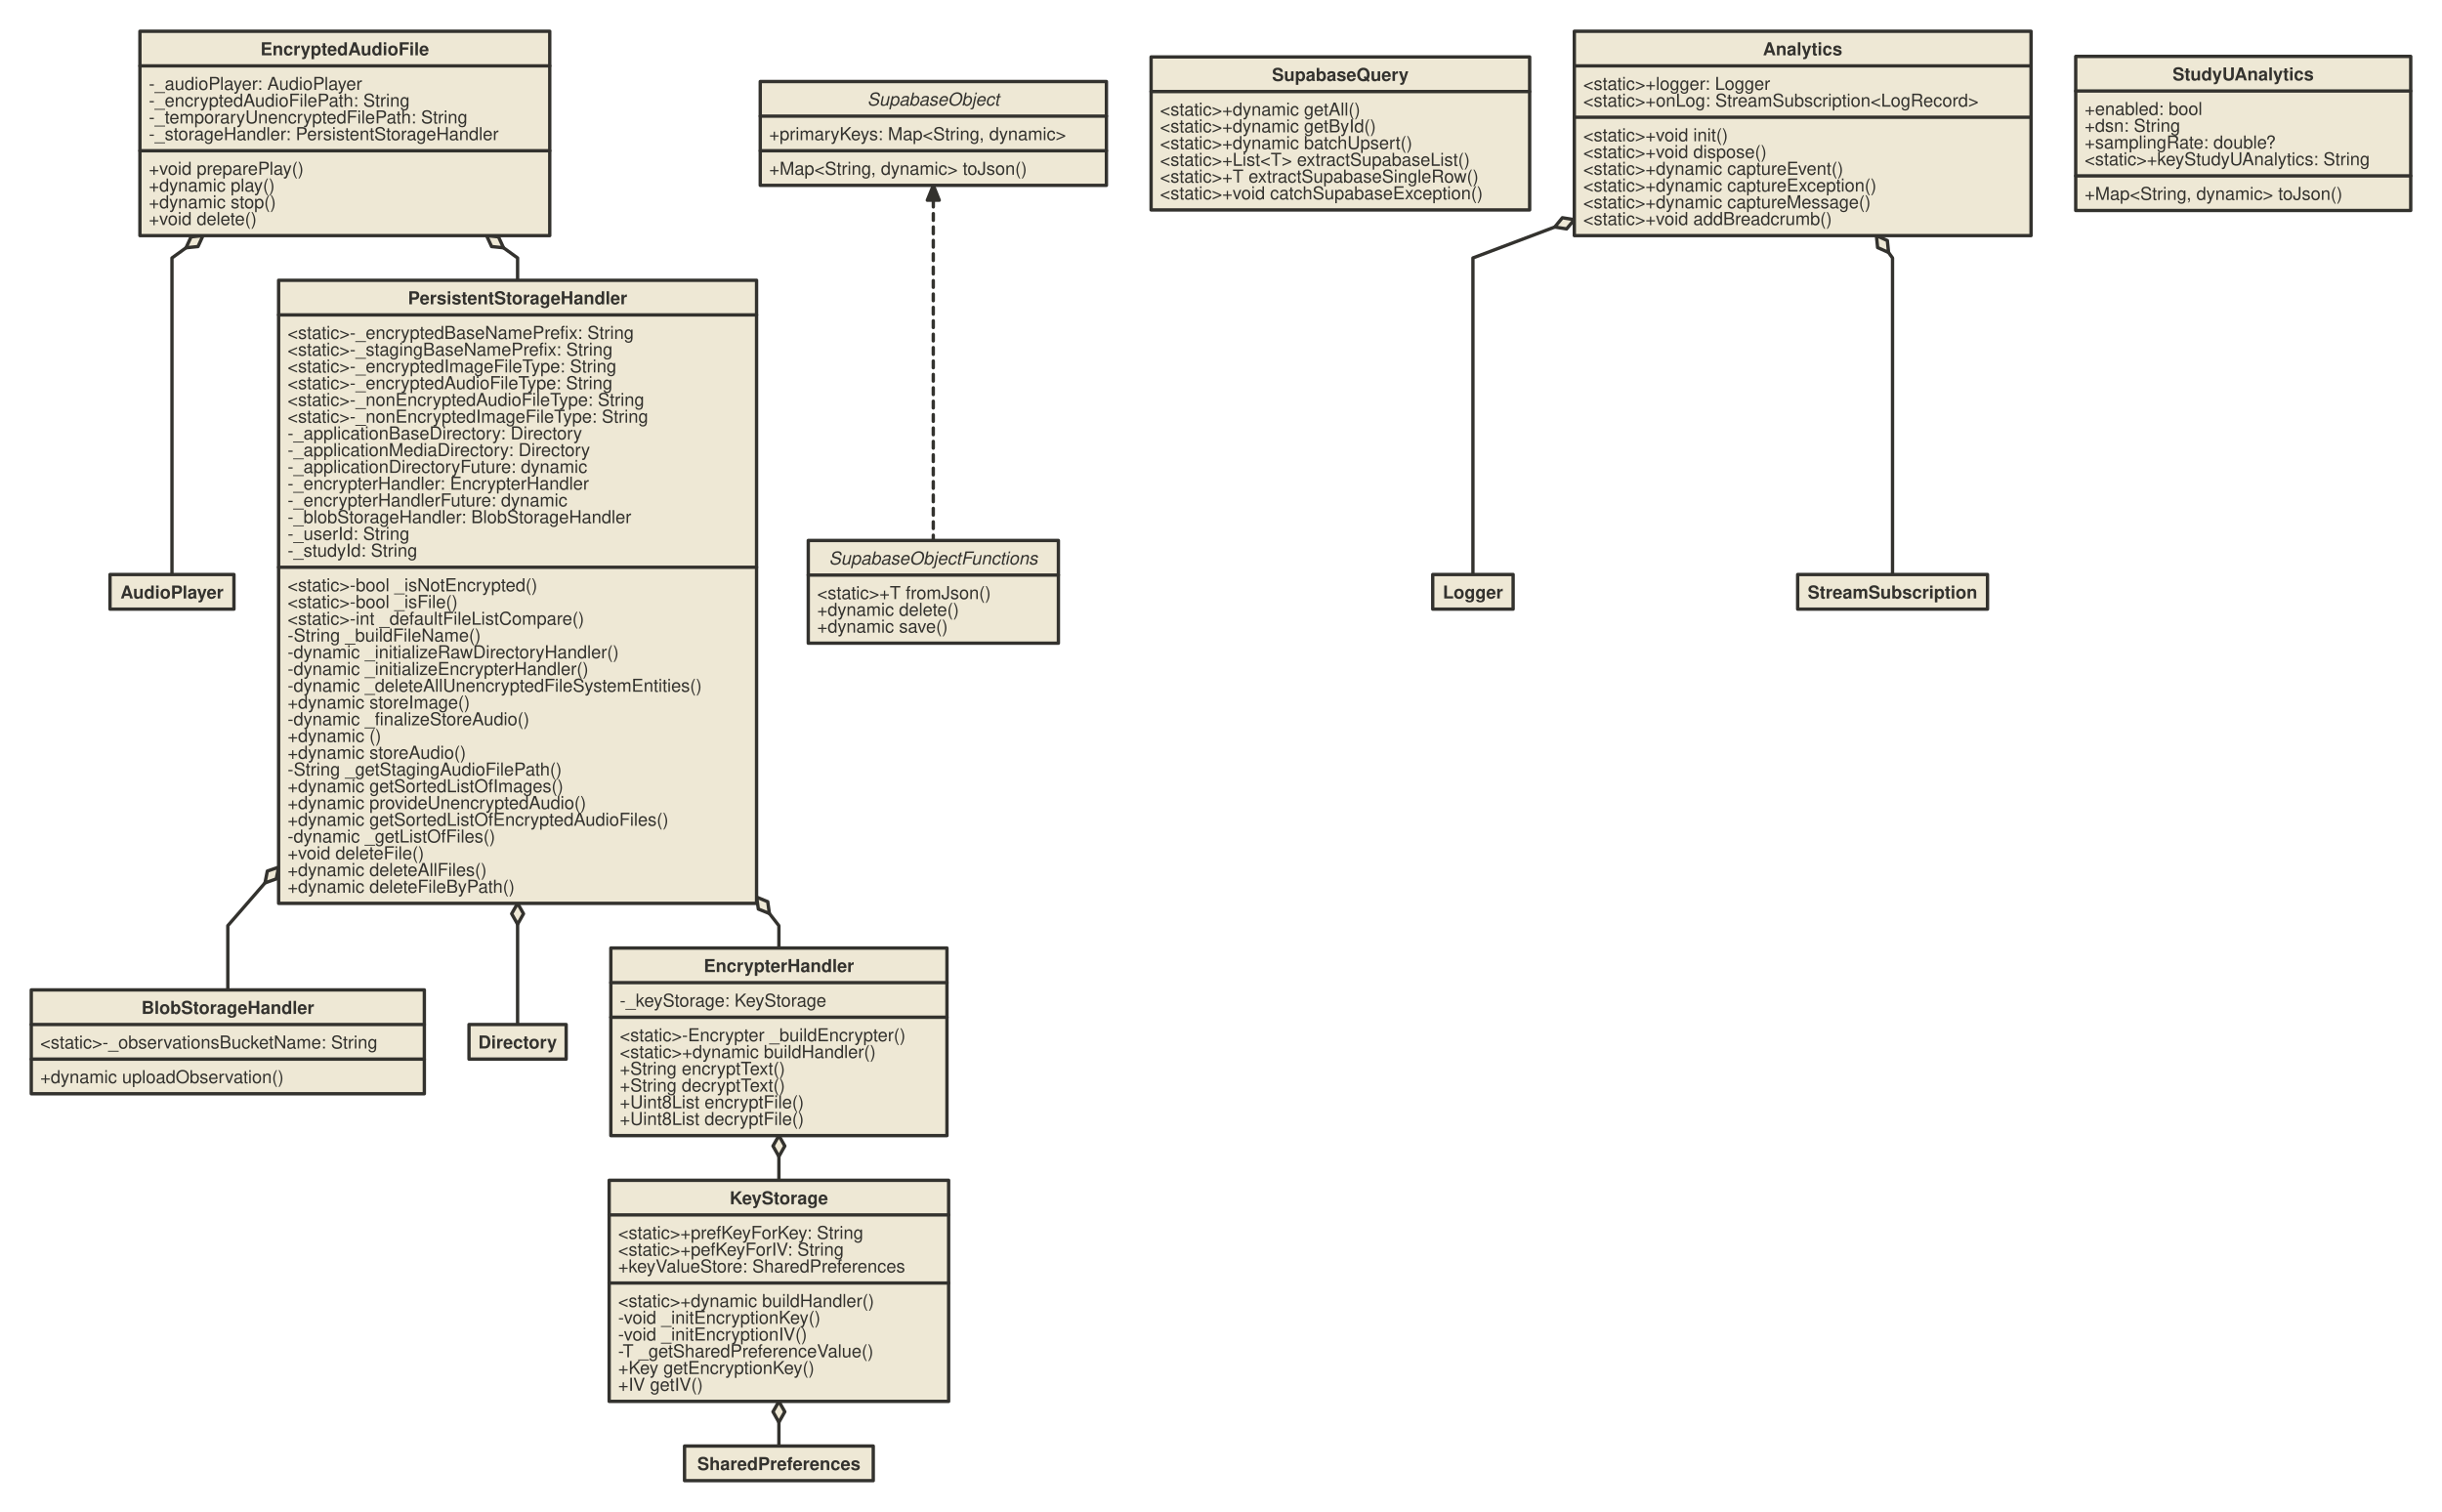
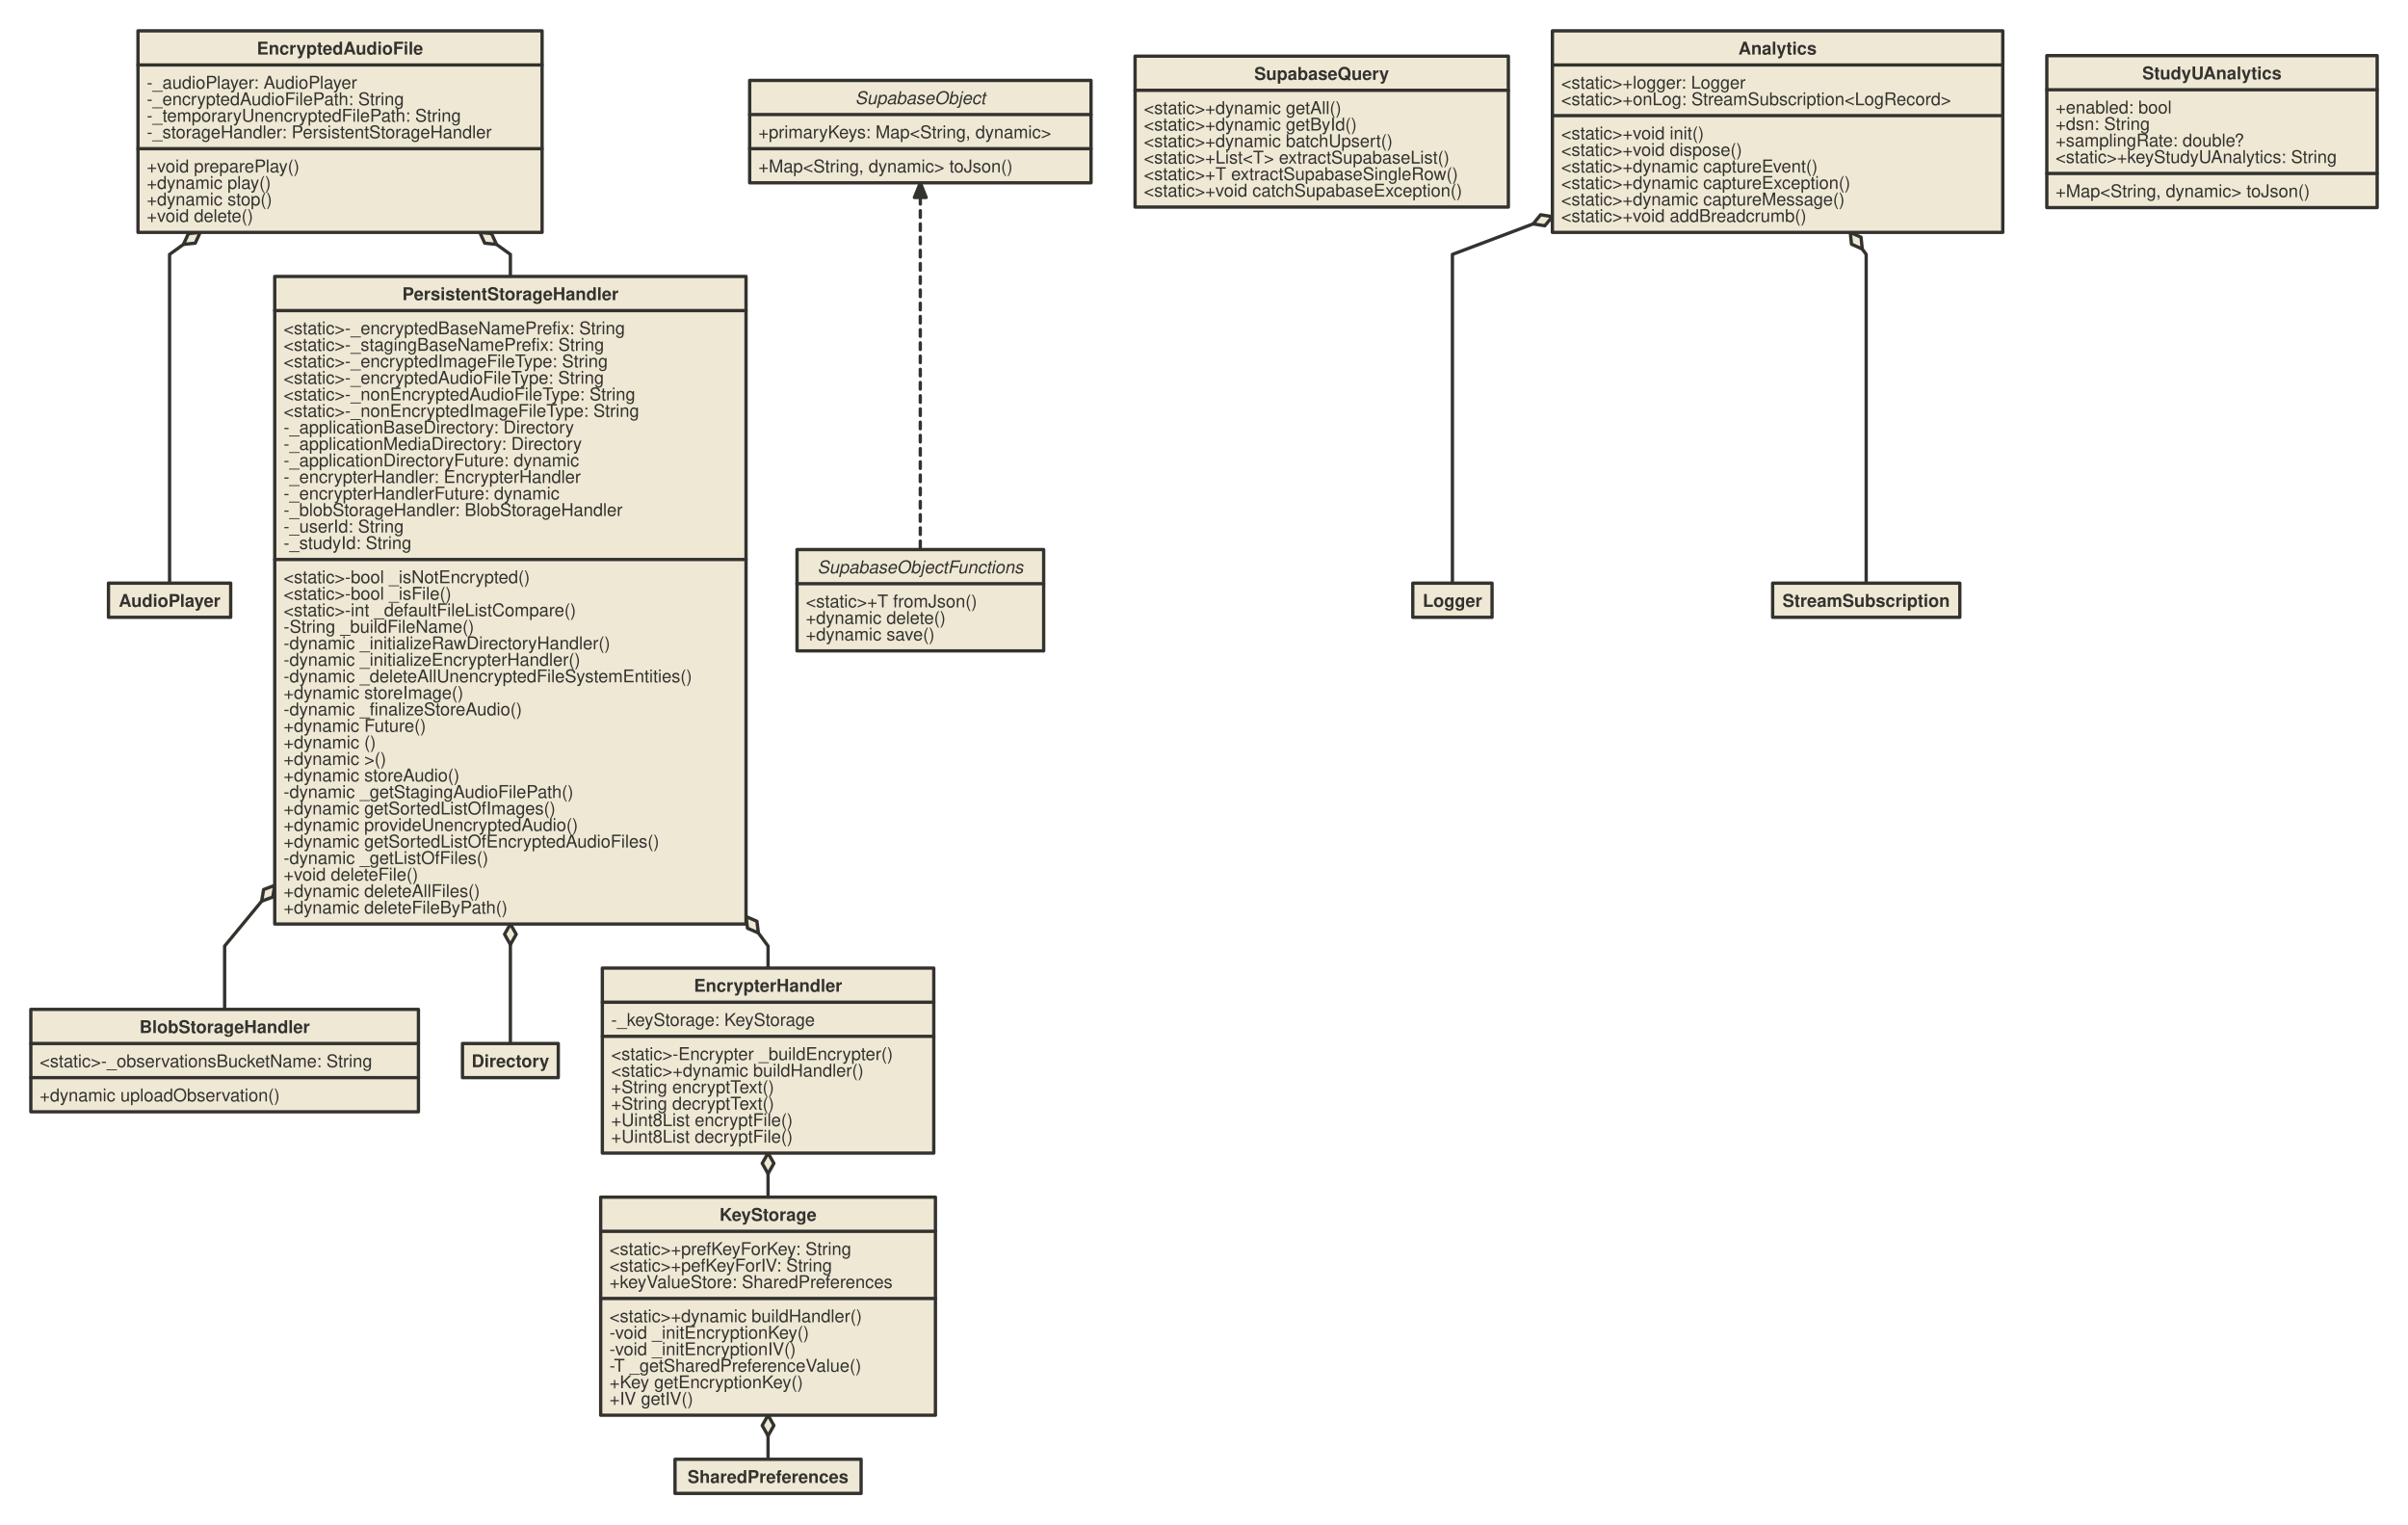
- <svg xmlns="http://www.w3.org/2000/svg" version="1.1" baseProfile="full" width="2186.8" height="1354.0" viewbox="0 0 2186.75 1354">
+ <svg xmlns="http://www.w3.org/2000/svg" version="1.1" baseProfile="full" width="2186.8" height="1384.0" viewbox="0 0 2186.75 1384">
  <g stroke-width="1.0" text-align="left" font="12pt Helvetica, Arial, sans-serif" font-size="12pt" font-family="Helvetica" font-weight="normal" font-style="normal">
    <g font-family="Helvetica" font-size="12pt" font-weight="bold" font-style="normal" stroke-width="3.0" stroke-linejoin="round" stroke-linecap="round" stroke="#33322E">
      <g stroke="transparent" fill="transparent">
-         <rect x="0.0" y="0.0" height="1354.0" width="2186.8" stroke="none" />
+         <rect x="0.0" y="0.0" height="1384.0" width="2186.8" stroke="none" />
      </g>
      <g transform="translate(8, 8)" fill="#33322E">
        <g transform="translate(20, 20)" fill="#33322E" font-family="Helvetica" font-size="12pt" font-weight="normal" font-style="normal">
-           <path d="M138.6 193.9 L126 203 L126 486.5 L126.0 486.5 " fill="none" />
+           <path d="M138.6 193.9 L126 203 L126 501.5 L126.0 501.5 " fill="none" />
          <g fill="#eee8d5">
            <path d="M149.3 192.8 L138.6 193.9 L143.1 184.1 L153.8 183.0 Z" />
          </g>
          <path d="M422.9 193.9 L435.5 203 L435.5 223 L435.5 223.0 " fill="none" />
          <g fill="#eee8d5">
            <path d="M418.4 184.1 L422.9 193.9 L412.2 192.8 L407.7 183.0 Z" />
          </g>
-           <path d="M435.5 799.7 L435.5 801 L435.5 889.5 L435.5 889.5 " fill="none" />
-           <g fill="#eee8d5">
-             <path d="M440.8 790.3 L435.5 799.7 L430.2 790.3 L435.5 781.0 Z" />
-           </g>
-           <path d="M661.0 790.1 L669.5 801 L669.5 821 L669.5 821.0 " fill="none" />
-           <g fill="#eee8d5">
-             <path d="M659.5 779.5 L661.0 790.1 L651.1 786.1 L649.5 775.4 Z" />
-           </g>
-           <path d="M209.3 762.7 L176 801 L176 858.5 L176.0 858.5 " fill="none" />
-           <g fill="#eee8d5">
-             <path d="M219.4 759.1 L209.3 762.7 L211.4 752.1 L221.5 748.6 Z" />
-           </g>
-           <path d="M669.5 1007.7 L669.5 1009 L669.5 1029 L669.5 1029.0 " fill="none" />
-           <g fill="#eee8d5">
-             <path d="M674.8 998.3 L669.5 1007.7 L664.2 998.3 L669.5 989.0 Z" />
-           </g>
-           <path d="M669.5 1245.7 L669.5 1247 L669.5 1267 L669.5 1267.0 " fill="none" />
-           <g fill="#eee8d5">
-             <path d="M674.8 1236.3 L669.5 1245.7 L664.2 1236.3 L669.5 1227.0 Z" />
+           <path d="M435.5 829.7 L435.5 831 L435.5 919.5 L435.5 919.5 " fill="none" />
+           <g fill="#eee8d5">
+             <path d="M440.8 820.3 L435.5 829.7 L430.2 820.3 L435.5 811.0 Z" />
+           </g>
+           <path d="M660.7 819.1 L669.5 831 L669.5 851 L669.5 851.0 " fill="none" />
+           <g fill="#eee8d5">
+             <path d="M659.4 808.5 L660.7 819.1 L650.8 814.8 L649.5 804.2 Z" />
+           </g>
+           <path d="M209.6 790.3 L176 831 L176 888.5 L176.0 888.5 " fill="none" />
+           <g fill="#eee8d5">
+             <path d="M219.7 786.5 L209.6 790.3 L211.4 779.7 L221.5 775.9 Z" />
+           </g>
+           <path d="M669.5 1037.7 L669.5 1039 L669.5 1059 L669.5 1059.0 " fill="none" />
+           <g fill="#eee8d5">
+             <path d="M674.8 1028.3 L669.5 1037.7 L664.2 1028.3 L669.5 1019.0 Z" />
+           </g>
+           <path d="M669.5 1275.7 L669.5 1277 L669.5 1297 L669.5 1297.0 " fill="none" />
+           <g fill="#eee8d5">
+             <path d="M674.8 1266.3 L669.5 1275.7 L664.2 1266.3 L669.5 1257.0 Z" />
          </g>
          <g stroke-dasharray="6 6">
-             <path d="M807.8 151.3 L807.75 203 L807.75 456 L807.8 456.0 " fill="none" />
+             <path d="M807.8 151.3 L807.75 203 L807.75 471 L807.8 471.0 " fill="none" />
          </g>
          <path d="M813.1 151.3 L807.8 151.3 L802.4 151.3 L807.8 138.0 Z" />
-           <path d="M1364.3 175.3 L1291 203 L1291 486.5 L1291.0 486.5 " fill="none" />
+           <path d="M1364.3 175.3 L1291 203 L1291 501.5 L1291.0 501.5 " fill="none" />
          <g fill="#eee8d5">
            <path d="M1374.9 177.0 L1364.3 175.3 L1371.1 167.0 L1381.8 168.7 Z" />
          </g>
-           <path d="M1663.2 198.1 L1666.75 203 L1666.75 486.5 L1666.8 486.5 " fill="none" />
+           <path d="M1663.2 198.1 L1666.75 203 L1666.75 501.5 L1666.8 501.5 " fill="none" />
          <g fill="#eee8d5">
            <path d="M1662.1 187.4 L1663.2 198.1 L1653.4 193.7 L1652.3 183.0 Z" />
          </g>
          <g data-name="EncryptedAudioFile">
            <g fill="#eee8d5" stroke="#33322E" data-name="EncryptedAudioFile">
              <rect x="97.3" y="0.0" height="183.0" width="367.0" data-name="EncryptedAudioFile" />
              <path d="M97.3 31.0 L464.3 31.0" fill="none" data-name="EncryptedAudioFile" />
              <path d="M97.3 107.0 L464.3 107.0" fill="none" data-name="EncryptedAudioFile" />
            </g>
            <g transform="translate(97.25, 0)" font-family="Helvetica" font-size="12pt" font-weight="bold" font-style="normal" data-name="EncryptedAudioFile">
              <g transform="translate(8, 8)" fill="#33322E" text-align="center" data-name="EncryptedAudioFile">
                <text x="175.5" y="13.5" stroke="none" text-anchor="middle" data-name="EncryptedAudioFile">EncryptedAudioFile</text>
              </g>
            </g>
            <g transform="translate(97.25, 31)" font-family="Helvetica" font-size="12pt" font-weight="normal" font-style="normal" data-name="EncryptedAudioFile">
              <g transform="translate(8, 8)" fill="#33322E" text-align="left" data-name="EncryptedAudioFile">
                <text x="0.0" y="13.5" stroke="none" data-name="EncryptedAudioFile">-_audioPlayer: AudioPlayer</text>
                <text x="0.0" y="28.5" stroke="none" data-name="EncryptedAudioFile">-_encryptedAudioFilePath: String</text>
                <text x="0.0" y="43.5" stroke="none" data-name="EncryptedAudioFile">-_temporaryUnencryptedFilePath: String</text>
                <text x="0.0" y="58.5" stroke="none" data-name="EncryptedAudioFile">-_storageHandler: PersistentStorageHandler</text>
              </g>
            </g>
            <g transform="translate(97.25, 107)" font-family="Helvetica" font-size="12pt" font-weight="normal" font-style="normal" data-name="EncryptedAudioFile">
              <g transform="translate(8, 8)" fill="#33322E" text-align="left" data-name="EncryptedAudioFile">
                <text x="0.0" y="13.5" stroke="none" data-name="EncryptedAudioFile">+void preparePlay()</text>
                <text x="0.0" y="28.5" stroke="none" data-name="EncryptedAudioFile">+dynamic play()</text>
                <text x="0.0" y="43.5" stroke="none" data-name="EncryptedAudioFile">+dynamic stop()</text>
                <text x="0.0" y="58.5" stroke="none" data-name="EncryptedAudioFile">+void delete()</text>
              </g>
            </g>
          </g>
          <g data-name="AudioPlayer">
            <g fill="#eee8d5" stroke="#33322E" data-name="AudioPlayer">
-               <rect x="70.5" y="486.5" height="31.0" width="111.0" data-name="AudioPlayer" />
-             </g>
-             <g transform="translate(70.5, 486.5)" font-family="Helvetica" font-size="12pt" font-weight="bold" font-style="normal" data-name="AudioPlayer">
+               <rect x="70.5" y="501.5" height="31.0" width="111.0" data-name="AudioPlayer" />
+             </g>
+             <g transform="translate(70.5, 501.5)" font-family="Helvetica" font-size="12pt" font-weight="bold" font-style="normal" data-name="AudioPlayer">
              <g transform="translate(8, 8)" fill="#33322E" text-align="center" data-name="AudioPlayer">
                <text x="47.5" y="13.5" stroke="none" text-anchor="middle" data-name="AudioPlayer">AudioPlayer</text>
              </g>
            </g>
          </g>
          <g data-name="PersistentStorageHandler">
            <g fill="#eee8d5" stroke="#33322E" data-name="PersistentStorageHandler">
-               <rect x="221.5" y="223.0" height="558.0" width="428.0" data-name="PersistentStorageHandler" />
+               <rect x="221.5" y="223.0" height="588.0" width="428.0" data-name="PersistentStorageHandler" />
              <path d="M221.5 254.0 L649.5 254.0" fill="none" data-name="PersistentStorageHandler" />
              <path d="M221.5 480.0 L649.5 480.0" fill="none" data-name="PersistentStorageHandler" />
            </g>
            <g transform="translate(221.5, 223)" font-family="Helvetica" font-size="12pt" font-weight="bold" font-style="normal" data-name="PersistentStorageHandler">
              <g transform="translate(8, 8)" fill="#33322E" text-align="center" data-name="PersistentStorageHandler">
                <text x="206.0" y="13.5" stroke="none" text-anchor="middle" data-name="PersistentStorageHandler">PersistentStorageHandler</text>
              </g>
            </g>
            <g transform="translate(221.5, 254)" font-family="Helvetica" font-size="12pt" font-weight="normal" font-style="normal" data-name="PersistentStorageHandler">
              <g transform="translate(8, 8)" fill="#33322E" text-align="left" data-name="PersistentStorageHandler">
                <text x="0.0" y="13.5" stroke="none" data-name="PersistentStorageHandler">&lt;static&gt;-_encryptedBaseNamePrefix: String</text>
                <text x="0.0" y="28.5" stroke="none" data-name="PersistentStorageHandler">&lt;static&gt;-_stagingBaseNamePrefix: String</text>
                <text x="0.0" y="43.5" stroke="none" data-name="PersistentStorageHandler">&lt;static&gt;-_encryptedImageFileType: String</text>
                <text x="0.0" y="58.5" stroke="none" data-name="PersistentStorageHandler">&lt;static&gt;-_encryptedAudioFileType: String</text>
                <text x="0.0" y="73.5" stroke="none" data-name="PersistentStorageHandler">&lt;static&gt;-_nonEncryptedAudioFileType: String</text>
                <text x="0.0" y="88.5" stroke="none" data-name="PersistentStorageHandler">&lt;static&gt;-_nonEncryptedImageFileType: String</text>
                <text x="0.0" y="103.5" stroke="none" data-name="PersistentStorageHandler">-_applicationBaseDirectory: Directory</text>
                <text x="0.0" y="118.5" stroke="none" data-name="PersistentStorageHandler">-_applicationMediaDirectory: Directory</text>
                <text x="0.0" y="133.5" stroke="none" data-name="PersistentStorageHandler">-_applicationDirectoryFuture: dynamic</text>
                <text x="0.0" y="148.5" stroke="none" data-name="PersistentStorageHandler">-_encrypterHandler: EncrypterHandler</text>
                <text x="0.0" y="163.5" stroke="none" data-name="PersistentStorageHandler">-_encrypterHandlerFuture: dynamic</text>
                <text x="0.0" y="178.5" stroke="none" data-name="PersistentStorageHandler">-_blobStorageHandler: BlobStorageHandler</text>
                <text x="0.0" y="193.5" stroke="none" data-name="PersistentStorageHandler">-_userId: String</text>
                <text x="0.0" y="208.5" stroke="none" data-name="PersistentStorageHandler">-_studyId: String</text>
              </g>
            </g>
            <g transform="translate(221.5, 480)" font-family="Helvetica" font-size="12pt" font-weight="normal" font-style="normal" data-name="PersistentStorageHandler">
              <g transform="translate(8, 8)" fill="#33322E" text-align="left" data-name="PersistentStorageHandler">
                <text x="0.0" y="13.5" stroke="none" data-name="PersistentStorageHandler">&lt;static&gt;-bool _isNotEncrypted()</text>
                <text x="0.0" y="28.5" stroke="none" data-name="PersistentStorageHandler">&lt;static&gt;-bool _isFile()</text>
                <text x="0.0" y="43.5" stroke="none" data-name="PersistentStorageHandler">&lt;static&gt;-int _defaultFileListCompare()</text>
                <text x="0.0" y="58.5" stroke="none" data-name="PersistentStorageHandler">-String _buildFileName()</text>
                <text x="0.0" y="73.5" stroke="none" data-name="PersistentStorageHandler">-dynamic _initializeRawDirectoryHandler()</text>
                <text x="0.0" y="88.5" stroke="none" data-name="PersistentStorageHandler">-dynamic _initializeEncrypterHandler()</text>
                <text x="0.0" y="103.5" stroke="none" data-name="PersistentStorageHandler">-dynamic _deleteAllUnencryptedFileSystemEntities()</text>
                <text x="0.0" y="118.5" stroke="none" data-name="PersistentStorageHandler">+dynamic storeImage()</text>
                <text x="0.0" y="133.5" stroke="none" data-name="PersistentStorageHandler">-dynamic _finalizeStoreAudio()</text>
-                 <text x="0.0" y="148.5" stroke="none" data-name="PersistentStorageHandler">+dynamic ()</text>
-                 <text x="0.0" y="163.5" stroke="none" data-name="PersistentStorageHandler">+dynamic storeAudio()</text>
-                 <text x="0.0" y="178.5" stroke="none" data-name="PersistentStorageHandler">-String _getStagingAudioFilePath()</text>
-                 <text x="0.0" y="193.5" stroke="none" data-name="PersistentStorageHandler">+dynamic getSortedListOfImages()</text>
-                 <text x="0.0" y="208.5" stroke="none" data-name="PersistentStorageHandler">+dynamic provideUnencryptedAudio()</text>
-                 <text x="0.0" y="223.5" stroke="none" data-name="PersistentStorageHandler">+dynamic getSortedListOfEncryptedAudioFiles()</text>
-                 <text x="0.0" y="238.5" stroke="none" data-name="PersistentStorageHandler">-dynamic _getListOfFiles()</text>
-                 <text x="0.0" y="253.5" stroke="none" data-name="PersistentStorageHandler">+void deleteFile()</text>
-                 <text x="0.0" y="268.5" stroke="none" data-name="PersistentStorageHandler">+dynamic deleteAllFiles()</text>
-                 <text x="0.0" y="283.5" stroke="none" data-name="PersistentStorageHandler">+dynamic deleteFileByPath()</text>
+                 <text x="0.0" y="148.5" stroke="none" data-name="PersistentStorageHandler">+dynamic Future()</text>
+                 <text x="0.0" y="163.5" stroke="none" data-name="PersistentStorageHandler">+dynamic ()</text>
+                 <text x="0.0" y="178.5" stroke="none" data-name="PersistentStorageHandler">+dynamic &gt;()</text>
+                 <text x="0.0" y="193.5" stroke="none" data-name="PersistentStorageHandler">+dynamic storeAudio()</text>
+                 <text x="0.0" y="208.5" stroke="none" data-name="PersistentStorageHandler">-dynamic _getStagingAudioFilePath()</text>
+                 <text x="0.0" y="223.5" stroke="none" data-name="PersistentStorageHandler">+dynamic getSortedListOfImages()</text>
+                 <text x="0.0" y="238.5" stroke="none" data-name="PersistentStorageHandler">+dynamic provideUnencryptedAudio()</text>
+                 <text x="0.0" y="253.5" stroke="none" data-name="PersistentStorageHandler">+dynamic getSortedListOfEncryptedAudioFiles()</text>
+                 <text x="0.0" y="268.5" stroke="none" data-name="PersistentStorageHandler">-dynamic _getListOfFiles()</text>
+                 <text x="0.0" y="283.5" stroke="none" data-name="PersistentStorageHandler">+void deleteFile()</text>
+                 <text x="0.0" y="298.5" stroke="none" data-name="PersistentStorageHandler">+dynamic deleteAllFiles()</text>
+                 <text x="0.0" y="313.5" stroke="none" data-name="PersistentStorageHandler">+dynamic deleteFileByPath()</text>
              </g>
            </g>
          </g>
          <g data-name="BlobStorageHandler">
            <g fill="#eee8d5" stroke="#33322E" data-name="BlobStorageHandler">
-               <rect x="0.0" y="858.5" height="93.0" width="352.0" data-name="BlobStorageHandler" />
-               <path d="M0.0 889.5 L352.0 889.5" fill="none" data-name="BlobStorageHandler" />
-               <path d="M0.0 920.5 L352.0 920.5" fill="none" data-name="BlobStorageHandler" />
-             </g>
-             <g transform="translate(0, 858.5)" font-family="Helvetica" font-size="12pt" font-weight="bold" font-style="normal" data-name="BlobStorageHandler">
+               <rect x="0.0" y="888.5" height="93.0" width="352.0" data-name="BlobStorageHandler" />
+               <path d="M0.0 919.5 L352.0 919.5" fill="none" data-name="BlobStorageHandler" />
+               <path d="M0.0 950.5 L352.0 950.5" fill="none" data-name="BlobStorageHandler" />
+             </g>
+             <g transform="translate(0, 888.5)" font-family="Helvetica" font-size="12pt" font-weight="bold" font-style="normal" data-name="BlobStorageHandler">
              <g transform="translate(8, 8)" fill="#33322E" text-align="center" data-name="BlobStorageHandler">
                <text x="168.0" y="13.5" stroke="none" text-anchor="middle" data-name="BlobStorageHandler">BlobStorageHandler</text>
              </g>
            </g>
-             <g transform="translate(0, 889.5)" font-family="Helvetica" font-size="12pt" font-weight="normal" font-style="normal" data-name="BlobStorageHandler">
+             <g transform="translate(0, 919.5)" font-family="Helvetica" font-size="12pt" font-weight="normal" font-style="normal" data-name="BlobStorageHandler">
              <g transform="translate(8, 8)" fill="#33322E" text-align="left" data-name="BlobStorageHandler">
                <text x="0.0" y="13.5" stroke="none" data-name="BlobStorageHandler">&lt;static&gt;-_observationsBucketName: String</text>
              </g>
            </g>
-             <g transform="translate(0, 920.5)" font-family="Helvetica" font-size="12pt" font-weight="normal" font-style="normal" data-name="BlobStorageHandler">
+             <g transform="translate(0, 950.5)" font-family="Helvetica" font-size="12pt" font-weight="normal" font-style="normal" data-name="BlobStorageHandler">
              <g transform="translate(8, 8)" fill="#33322E" text-align="left" data-name="BlobStorageHandler">
                <text x="0.0" y="13.5" stroke="none" data-name="BlobStorageHandler">+dynamic uploadObservation()</text>
              </g>
            </g>
          </g>
          <g data-name="Directory">
            <g fill="#eee8d5" stroke="#33322E" data-name="Directory">
-               <rect x="392.0" y="889.5" height="31.0" width="87.0" data-name="Directory" />
-             </g>
-             <g transform="translate(392, 889.5)" font-family="Helvetica" font-size="12pt" font-weight="bold" font-style="normal" data-name="Directory">
+               <rect x="392.0" y="919.5" height="31.0" width="87.0" data-name="Directory" />
+             </g>
+             <g transform="translate(392, 919.5)" font-family="Helvetica" font-size="12pt" font-weight="bold" font-style="normal" data-name="Directory">
              <g transform="translate(8, 8)" fill="#33322E" text-align="center" data-name="Directory">
                <text x="35.5" y="13.5" stroke="none" text-anchor="middle" data-name="Directory">Directory</text>
              </g>
            </g>
          </g>
          <g data-name="EncrypterHandler">
            <g fill="#eee8d5" stroke="#33322E" data-name="EncrypterHandler">
-               <rect x="519.0" y="821.0" height="168.0" width="301.0" data-name="EncrypterHandler" />
-               <path d="M519.0 852.0 L820.0 852.0" fill="none" data-name="EncrypterHandler" />
-               <path d="M519.0 883.0 L820.0 883.0" fill="none" data-name="EncrypterHandler" />
-             </g>
-             <g transform="translate(519, 821)" font-family="Helvetica" font-size="12pt" font-weight="bold" font-style="normal" data-name="EncrypterHandler">
+               <rect x="519.0" y="851.0" height="168.0" width="301.0" data-name="EncrypterHandler" />
+               <path d="M519.0 882.0 L820.0 882.0" fill="none" data-name="EncrypterHandler" />
+               <path d="M519.0 913.0 L820.0 913.0" fill="none" data-name="EncrypterHandler" />
+             </g>
+             <g transform="translate(519, 851)" font-family="Helvetica" font-size="12pt" font-weight="bold" font-style="normal" data-name="EncrypterHandler">
              <g transform="translate(8, 8)" fill="#33322E" text-align="center" data-name="EncrypterHandler">
                <text x="142.5" y="13.5" stroke="none" text-anchor="middle" data-name="EncrypterHandler">EncrypterHandler</text>
              </g>
            </g>
-             <g transform="translate(519, 852)" font-family="Helvetica" font-size="12pt" font-weight="normal" font-style="normal" data-name="EncrypterHandler">
+             <g transform="translate(519, 882)" font-family="Helvetica" font-size="12pt" font-weight="normal" font-style="normal" data-name="EncrypterHandler">
              <g transform="translate(8, 8)" fill="#33322E" text-align="left" data-name="EncrypterHandler">
                <text x="0.0" y="13.5" stroke="none" data-name="EncrypterHandler">-_keyStorage: KeyStorage</text>
              </g>
            </g>
-             <g transform="translate(519, 883)" font-family="Helvetica" font-size="12pt" font-weight="normal" font-style="normal" data-name="EncrypterHandler">
+             <g transform="translate(519, 913)" font-family="Helvetica" font-size="12pt" font-weight="normal" font-style="normal" data-name="EncrypterHandler">
              <g transform="translate(8, 8)" fill="#33322E" text-align="left" data-name="EncrypterHandler">
                <text x="0.0" y="13.5" stroke="none" data-name="EncrypterHandler">&lt;static&gt;-Encrypter _buildEncrypter()</text>
                <text x="0.0" y="28.5" stroke="none" data-name="EncrypterHandler">&lt;static&gt;+dynamic buildHandler()</text>
                <text x="0.0" y="43.5" stroke="none" data-name="EncrypterHandler">+String encryptText()</text>
                <text x="0.0" y="58.5" stroke="none" data-name="EncrypterHandler">+String decryptText()</text>
                <text x="0.0" y="73.5" stroke="none" data-name="EncrypterHandler">+Uint8List encryptFile()</text>
                <text x="0.0" y="88.5" stroke="none" data-name="EncrypterHandler">+Uint8List decryptFile()</text>
              </g>
            </g>
          </g>
          <g data-name="KeyStorage">
            <g fill="#eee8d5" stroke="#33322E" data-name="KeyStorage">
-               <rect x="517.5" y="1029.0" height="198.0" width="304.0" data-name="KeyStorage" />
-               <path d="M517.5 1060.0 L821.5 1060.0" fill="none" data-name="KeyStorage" />
-               <path d="M517.5 1121.0 L821.5 1121.0" fill="none" data-name="KeyStorage" />
-             </g>
-             <g transform="translate(517.5, 1029)" font-family="Helvetica" font-size="12pt" font-weight="bold" font-style="normal" data-name="KeyStorage">
+               <rect x="517.5" y="1059.0" height="198.0" width="304.0" data-name="KeyStorage" />
+               <path d="M517.5 1090.0 L821.5 1090.0" fill="none" data-name="KeyStorage" />
+               <path d="M517.5 1151.0 L821.5 1151.0" fill="none" data-name="KeyStorage" />
+             </g>
+             <g transform="translate(517.5, 1059)" font-family="Helvetica" font-size="12pt" font-weight="bold" font-style="normal" data-name="KeyStorage">
              <g transform="translate(8, 8)" fill="#33322E" text-align="center" data-name="KeyStorage">
                <text x="144.0" y="13.5" stroke="none" text-anchor="middle" data-name="KeyStorage">KeyStorage</text>
              </g>
            </g>
-             <g transform="translate(517.5, 1060)" font-family="Helvetica" font-size="12pt" font-weight="normal" font-style="normal" data-name="KeyStorage">
+             <g transform="translate(517.5, 1090)" font-family="Helvetica" font-size="12pt" font-weight="normal" font-style="normal" data-name="KeyStorage">
              <g transform="translate(8, 8)" fill="#33322E" text-align="left" data-name="KeyStorage">
                <text x="0.0" y="13.5" stroke="none" data-name="KeyStorage">&lt;static&gt;+prefKeyForKey: String</text>
                <text x="0.0" y="28.5" stroke="none" data-name="KeyStorage">&lt;static&gt;+pefKeyForIV: String</text>
                <text x="0.0" y="43.5" stroke="none" data-name="KeyStorage">+keyValueStore: SharedPreferences</text>
              </g>
            </g>
-             <g transform="translate(517.5, 1121)" font-family="Helvetica" font-size="12pt" font-weight="normal" font-style="normal" data-name="KeyStorage">
+             <g transform="translate(517.5, 1151)" font-family="Helvetica" font-size="12pt" font-weight="normal" font-style="normal" data-name="KeyStorage">
              <g transform="translate(8, 8)" fill="#33322E" text-align="left" data-name="KeyStorage">
                <text x="0.0" y="13.5" stroke="none" data-name="KeyStorage">&lt;static&gt;+dynamic buildHandler()</text>
                <text x="0.0" y="28.5" stroke="none" data-name="KeyStorage">-void _initEncryptionKey()</text>
                <text x="0.0" y="43.5" stroke="none" data-name="KeyStorage">-void _initEncryptionIV()</text>
                <text x="0.0" y="58.5" stroke="none" data-name="KeyStorage">-T _getSharedPreferenceValue()</text>
                <text x="0.0" y="73.5" stroke="none" data-name="KeyStorage">+Key getEncryptionKey()</text>
                <text x="0.0" y="88.5" stroke="none" data-name="KeyStorage">+IV getIV()</text>
              </g>
            </g>
          </g>
          <g data-name="SharedPreferences">
            <g fill="#eee8d5" stroke="#33322E" data-name="SharedPreferences">
-               <rect x="585.0" y="1267.0" height="31.0" width="169.0" data-name="SharedPreferences" />
-             </g>
-             <g transform="translate(585, 1267)" font-family="Helvetica" font-size="12pt" font-weight="bold" font-style="normal" data-name="SharedPreferences">
+               <rect x="585.0" y="1297.0" height="31.0" width="169.0" data-name="SharedPreferences" />
+             </g>
+             <g transform="translate(585, 1297)" font-family="Helvetica" font-size="12pt" font-weight="bold" font-style="normal" data-name="SharedPreferences">
              <g transform="translate(8, 8)" fill="#33322E" text-align="center" data-name="SharedPreferences">
                <text x="76.5" y="13.5" stroke="none" text-anchor="middle" data-name="SharedPreferences">SharedPreferences</text>
              </g>
            </g>
          </g>
          <g data-name="SupabaseObject">
            <g fill="#eee8d5" stroke="#33322E" data-name="SupabaseObject">
              <rect x="652.8" y="45.0" height="93.0" width="310.0" data-name="SupabaseObject" />
              <path d="M652.8 76.0 L962.8 76.0" fill="none" data-name="SupabaseObject" />
              <path d="M652.8 107.0 L962.8 107.0" fill="none" data-name="SupabaseObject" />
            </g>
            <g transform="translate(652.75, 45)" font-family="Helvetica" font-size="12pt" font-weight="normal" font-style="italic" data-name="SupabaseObject">
              <g transform="translate(8, 8)" fill="#33322E" text-align="center" data-name="SupabaseObject">
                <text x="147.0" y="13.5" stroke="none" text-anchor="middle" data-name="SupabaseObject">SupabaseObject</text>
              </g>
            </g>
            <g transform="translate(652.75, 76)" font-family="Helvetica" font-size="12pt" font-weight="normal" font-style="normal" data-name="SupabaseObject">
              <g transform="translate(8, 8)" fill="#33322E" text-align="left" data-name="SupabaseObject">
                <text x="0.0" y="13.5" stroke="none" data-name="SupabaseObject">+primaryKeys: Map&lt;String, dynamic&gt;</text>
              </g>
            </g>
            <g transform="translate(652.75, 107)" font-family="Helvetica" font-size="12pt" font-weight="normal" font-style="normal" data-name="SupabaseObject">
              <g transform="translate(8, 8)" fill="#33322E" text-align="left" data-name="SupabaseObject">
                <text x="0.0" y="13.5" stroke="none" data-name="SupabaseObject">+Map&lt;String, dynamic&gt; toJson()</text>
              </g>
            </g>
          </g>
          <g data-name="SupabaseObjectFunctions">
            <g fill="#eee8d5" stroke="#33322E" data-name="SupabaseObjectFunctions">
-               <rect x="695.8" y="456.0" height="92.0" width="224.0" data-name="SupabaseObjectFunctions" />
-               <path d="M695.8 487.0 L919.8 487.0" fill="none" data-name="SupabaseObjectFunctions" />
-             </g>
-             <g transform="translate(695.75, 456)" font-family="Helvetica" font-size="12pt" font-weight="normal" font-style="italic" data-name="SupabaseObjectFunctions">
+               <rect x="695.8" y="471.0" height="92.0" width="224.0" data-name="SupabaseObjectFunctions" />
+               <path d="M695.8 502.0 L919.8 502.0" fill="none" data-name="SupabaseObjectFunctions" />
+             </g>
+             <g transform="translate(695.75, 471)" font-family="Helvetica" font-size="12pt" font-weight="normal" font-style="italic" data-name="SupabaseObjectFunctions">
              <g transform="translate(8, 8)" fill="#33322E" text-align="center" data-name="SupabaseObjectFunctions">
                <text x="104.0" y="13.5" stroke="none" text-anchor="middle" data-name="SupabaseObjectFunctions">SupabaseObjectFunctions</text>
              </g>
            </g>
-             <g transform="translate(695.75, 487)" font-family="Helvetica" font-size="12pt" font-weight="normal" font-style="normal" data-name="SupabaseObjectFunctions">
+             <g transform="translate(695.75, 502)" font-family="Helvetica" font-size="12pt" font-weight="normal" font-style="normal" data-name="SupabaseObjectFunctions">
              <g transform="translate(8, 8)" fill="#33322E" text-align="left" data-name="SupabaseObjectFunctions">
                <text x="0.0" y="13.5" stroke="none" data-name="SupabaseObjectFunctions">&lt;static&gt;+T fromJson()</text>
                <text x="0.0" y="28.5" stroke="none" data-name="SupabaseObjectFunctions">+dynamic delete()</text>
                <text x="0.0" y="43.5" stroke="none" data-name="SupabaseObjectFunctions">+dynamic save()</text>
              </g>
            </g>
          </g>
          <g data-name="SupabaseQuery">
            <g fill="#eee8d5" stroke="#33322E" data-name="SupabaseQuery">
              <rect x="1002.8" y="23.0" height="137.0" width="339.0" data-name="SupabaseQuery" />
              <path d="M1002.8 54.0 L1341.8 54.0" fill="none" data-name="SupabaseQuery" />
            </g>
            <g transform="translate(1002.75, 23)" font-family="Helvetica" font-size="12pt" font-weight="bold" font-style="normal" data-name="SupabaseQuery">
              <g transform="translate(8, 8)" fill="#33322E" text-align="center" data-name="SupabaseQuery">
                <text x="161.5" y="13.5" stroke="none" text-anchor="middle" data-name="SupabaseQuery">SupabaseQuery</text>
              </g>
            </g>
            <g transform="translate(1002.75, 54)" font-family="Helvetica" font-size="12pt" font-weight="normal" font-style="normal" data-name="SupabaseQuery">
              <g transform="translate(8, 8)" fill="#33322E" text-align="left" data-name="SupabaseQuery">
                <text x="0.0" y="13.5" stroke="none" data-name="SupabaseQuery">&lt;static&gt;+dynamic getAll()</text>
                <text x="0.0" y="28.5" stroke="none" data-name="SupabaseQuery">&lt;static&gt;+dynamic getById()</text>
                <text x="0.0" y="43.5" stroke="none" data-name="SupabaseQuery">&lt;static&gt;+dynamic batchUpsert()</text>
                <text x="0.0" y="58.5" stroke="none" data-name="SupabaseQuery">&lt;static&gt;+List&lt;T&gt; extractSupabaseList()</text>
                <text x="0.0" y="73.5" stroke="none" data-name="SupabaseQuery">&lt;static&gt;+T extractSupabaseSingleRow()</text>
                <text x="0.0" y="88.5" stroke="none" data-name="SupabaseQuery">&lt;static&gt;+void catchSupabaseException()</text>
              </g>
            </g>
          </g>
          <g data-name="Analytics">
            <g fill="#eee8d5" stroke="#33322E" data-name="Analytics">
              <rect x="1381.8" y="0.0" height="183.0" width="409.0" data-name="Analytics" />
              <path d="M1381.8 31.0 L1790.8 31.0" fill="none" data-name="Analytics" />
              <path d="M1381.8 77.0 L1790.8 77.0" fill="none" data-name="Analytics" />
            </g>
            <g transform="translate(1381.75, 0)" font-family="Helvetica" font-size="12pt" font-weight="bold" font-style="normal" data-name="Analytics">
              <g transform="translate(8, 8)" fill="#33322E" text-align="center" data-name="Analytics">
                <text x="196.5" y="13.5" stroke="none" text-anchor="middle" data-name="Analytics">Analytics</text>
              </g>
            </g>
            <g transform="translate(1381.75, 31)" font-family="Helvetica" font-size="12pt" font-weight="normal" font-style="normal" data-name="Analytics">
              <g transform="translate(8, 8)" fill="#33322E" text-align="left" data-name="Analytics">
                <text x="0.0" y="13.5" stroke="none" data-name="Analytics">&lt;static&gt;+logger: Logger</text>
                <text x="0.0" y="28.5" stroke="none" data-name="Analytics">&lt;static&gt;+onLog: StreamSubscription&lt;LogRecord&gt;</text>
              </g>
            </g>
            <g transform="translate(1381.75, 77)" font-family="Helvetica" font-size="12pt" font-weight="normal" font-style="normal" data-name="Analytics">
              <g transform="translate(8, 8)" fill="#33322E" text-align="left" data-name="Analytics">
                <text x="0.0" y="13.5" stroke="none" data-name="Analytics">&lt;static&gt;+void init()</text>
                <text x="0.0" y="28.5" stroke="none" data-name="Analytics">&lt;static&gt;+void dispose()</text>
                <text x="0.0" y="43.5" stroke="none" data-name="Analytics">&lt;static&gt;+dynamic captureEvent()</text>
                <text x="0.0" y="58.5" stroke="none" data-name="Analytics">&lt;static&gt;+dynamic captureException()</text>
                <text x="0.0" y="73.5" stroke="none" data-name="Analytics">&lt;static&gt;+dynamic captureMessage()</text>
                <text x="0.0" y="88.5" stroke="none" data-name="Analytics">&lt;static&gt;+void addBreadcrumb()</text>
              </g>
            </g>
          </g>
          <g data-name="Logger">
            <g fill="#eee8d5" stroke="#33322E" data-name="Logger">
-               <rect x="1255.0" y="486.5" height="31.0" width="72.0" data-name="Logger" />
-             </g>
-             <g transform="translate(1255, 486.5)" font-family="Helvetica" font-size="12pt" font-weight="bold" font-style="normal" data-name="Logger">
+               <rect x="1255.0" y="501.5" height="31.0" width="72.0" data-name="Logger" />
+             </g>
+             <g transform="translate(1255, 501.5)" font-family="Helvetica" font-size="12pt" font-weight="bold" font-style="normal" data-name="Logger">
              <g transform="translate(8, 8)" fill="#33322E" text-align="center" data-name="Logger">
                <text x="28.0" y="13.5" stroke="none" text-anchor="middle" data-name="Logger">Logger</text>
              </g>
            </g>
          </g>
          <g data-name="StreamSubscription">
            <g fill="#eee8d5" stroke="#33322E" data-name="StreamSubscription">
-               <rect x="1581.8" y="486.5" height="31.0" width="170.0" data-name="StreamSubscription" />
-             </g>
-             <g transform="translate(1581.75, 486.5)" font-family="Helvetica" font-size="12pt" font-weight="bold" font-style="normal" data-name="StreamSubscription">
+               <rect x="1581.8" y="501.5" height="31.0" width="170.0" data-name="StreamSubscription" />
+             </g>
+             <g transform="translate(1581.75, 501.5)" font-family="Helvetica" font-size="12pt" font-weight="bold" font-style="normal" data-name="StreamSubscription">
              <g transform="translate(8, 8)" fill="#33322E" text-align="center" data-name="StreamSubscription">
                <text x="77.0" y="13.5" stroke="none" text-anchor="middle" data-name="StreamSubscription">StreamSubscription</text>
              </g>
            </g>
          </g>
          <g data-name="StudyUAnalytics">
            <g fill="#eee8d5" stroke="#33322E" data-name="StudyUAnalytics">
              <rect x="1830.8" y="22.5" height="138.0" width="300.0" data-name="StudyUAnalytics" />
              <path d="M1830.8 53.5 L2130.8 53.5" fill="none" data-name="StudyUAnalytics" />
              <path d="M1830.8 129.5 L2130.8 129.5" fill="none" data-name="StudyUAnalytics" />
            </g>
            <g transform="translate(1830.75, 22.5)" font-family="Helvetica" font-size="12pt" font-weight="bold" font-style="normal" data-name="StudyUAnalytics">
              <g transform="translate(8, 8)" fill="#33322E" text-align="center" data-name="StudyUAnalytics">
                <text x="142.0" y="13.5" stroke="none" text-anchor="middle" data-name="StudyUAnalytics">StudyUAnalytics</text>
              </g>
            </g>
            <g transform="translate(1830.75, 53.5)" font-family="Helvetica" font-size="12pt" font-weight="normal" font-style="normal" data-name="StudyUAnalytics">
              <g transform="translate(8, 8)" fill="#33322E" text-align="left" data-name="StudyUAnalytics">
                <text x="0.0" y="13.5" stroke="none" data-name="StudyUAnalytics">+enabled: bool</text>
                <text x="0.0" y="28.5" stroke="none" data-name="StudyUAnalytics">+dsn: String</text>
                <text x="0.0" y="43.5" stroke="none" data-name="StudyUAnalytics">+samplingRate: double?</text>
                <text x="0.0" y="58.5" stroke="none" data-name="StudyUAnalytics">&lt;static&gt;+keyStudyUAnalytics: String</text>
              </g>
            </g>
            <g transform="translate(1830.75, 129.5)" font-family="Helvetica" font-size="12pt" font-weight="normal" font-style="normal" data-name="StudyUAnalytics">
              <g transform="translate(8, 8)" fill="#33322E" text-align="left" data-name="StudyUAnalytics">
                <text x="0.0" y="13.5" stroke="none" data-name="StudyUAnalytics">+Map&lt;String, dynamic&gt; toJson()</text>
              </g>
            </g>
          </g>
        </g>
      </g>
    </g>
  </g>
</svg>
